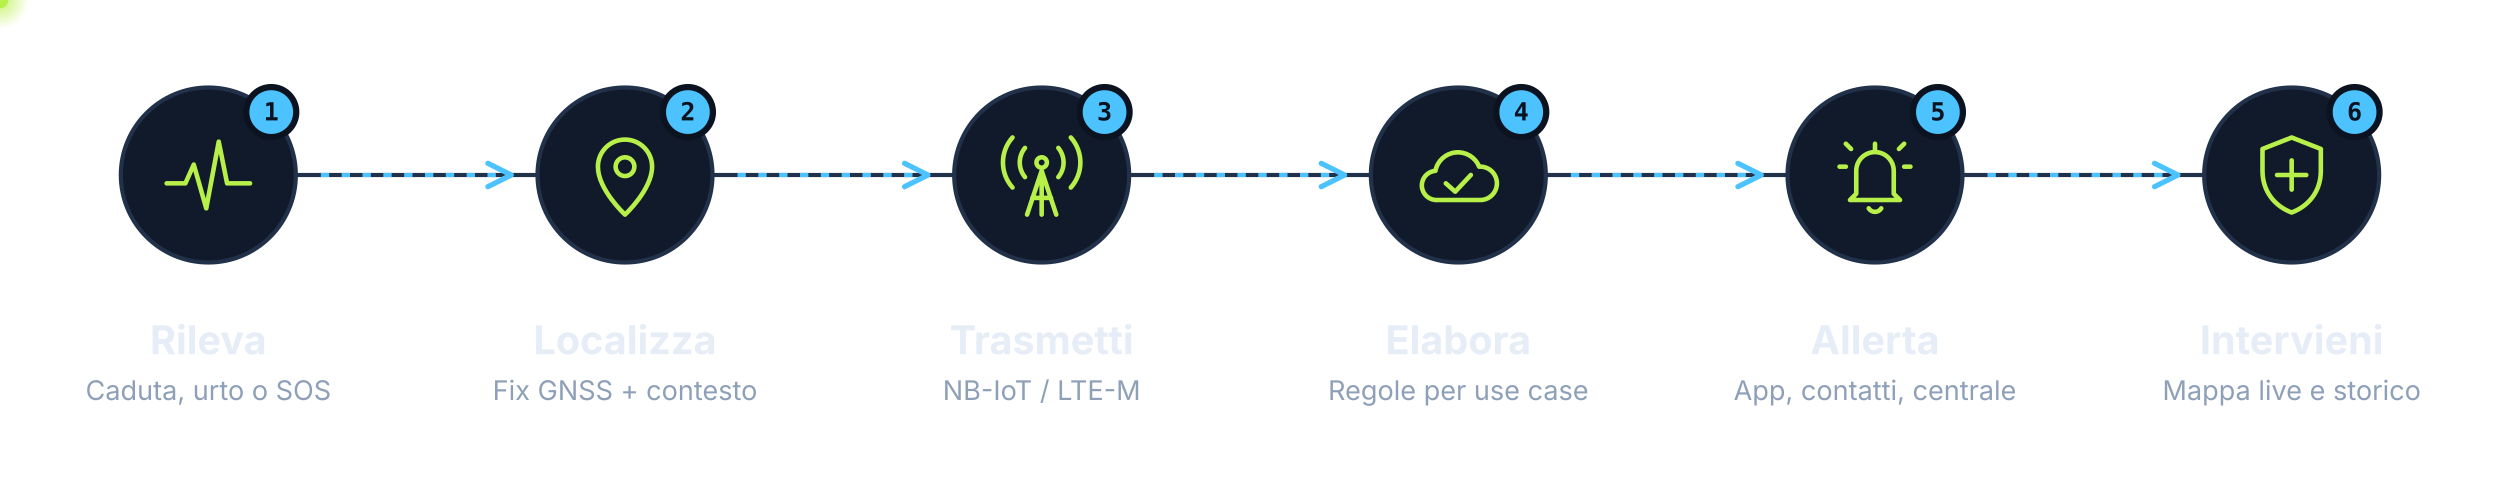
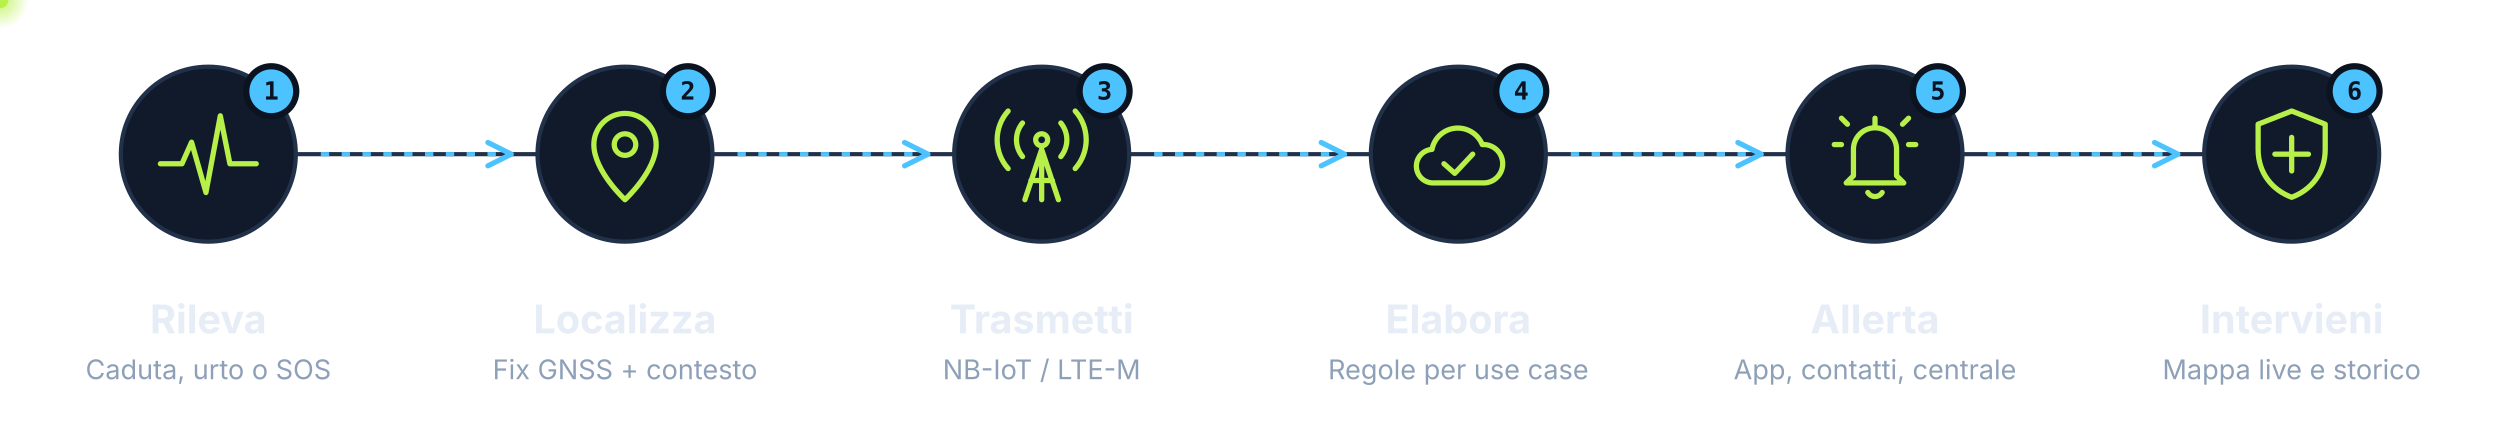
- <svg xmlns="http://www.w3.org/2000/svg" viewBox="0 0 1200 240" role="img" aria-labelledby="fh-title fh-desc">
+ <svg xmlns="http://www.w3.org/2000/svg" viewBox="0 0 1200 210" role="img" aria-labelledby="fh-title fh-desc">
  <defs>
    <marker id="fh-arr" viewBox="0 0 10 10" refX="8" refY="5" markerWidth="7" markerHeight="7" orient="auto-start-reverse">
      <path d="M1 1 L9 5 L1 9" fill="none" stroke="#4CC3FF" stroke-width="1.8" stroke-linecap="round" stroke-linejoin="round" />
    </marker>
    <radialGradient id="fh-pg">
      <stop offset="0" stop-color="#B8F04A" />
      <stop offset="1" stop-color="#B8F04A" stop-opacity="0" />
    </radialGradient>
  </defs>
  <style>
  .f-t{font-family:"Space Grotesk",Inter,sans-serif;font-weight:700;fill:#E6EDF7}
  .f-s{font-family:Inter,"Space Grotesk",sans-serif;fill:#8EA0B8}
  .f-n{font-family:"JetBrains Mono",monospace;font-weight:700;fill:#0B1220}
  .f-ico{fill:none;stroke:#B8F04A;stroke-width:2.2;stroke-linecap:round;stroke-linejoin:round}
  .f-ring{fill:none;stroke:#B8F04A;stroke-width:2.5;opacity:0;animation:f-ring 6s linear infinite}
  @keyframes f-ring{0%{opacity:1}14%{opacity:0}100%{opacity:0}}
  @media (prefers-reduced-motion:reduce){.f-ring{animation:none}.f-pulse{display:none}}
</style>
-   <line x1="100" y1="84" x2="1100" y2="84" stroke="#22314A" stroke-width="2" />
-   <line x1="154" y1="84" x2="244" y2="84" stroke="#4CC3FF" stroke-width="2" stroke-dasharray="4 6" marker-end="url(#fh-arr)" />
-   <line x1="354" y1="84" x2="444" y2="84" stroke="#4CC3FF" stroke-width="2" stroke-dasharray="4 6" marker-end="url(#fh-arr)" />
-   <line x1="554" y1="84" x2="644" y2="84" stroke="#4CC3FF" stroke-width="2" stroke-dasharray="4 6" marker-end="url(#fh-arr)" />
-   <line x1="754" y1="84" x2="844" y2="84" stroke="#4CC3FF" stroke-width="2" stroke-dasharray="4 6" marker-end="url(#fh-arr)" />
-   <line x1="954" y1="84" x2="1044" y2="84" stroke="#4CC3FF" stroke-width="2" stroke-dasharray="4 6" marker-end="url(#fh-arr)" />
+   <line x1="100" y1="74" x2="1100" y2="74" stroke="#22314A" stroke-width="2" />
+   <line x1="154" y1="74" x2="244" y2="74" stroke="#4CC3FF" stroke-width="2" stroke-dasharray="4 6" marker-end="url(#fh-arr)" />
+   <line x1="354" y1="74" x2="444" y2="74" stroke="#4CC3FF" stroke-width="2" stroke-dasharray="4 6" marker-end="url(#fh-arr)" />
+   <line x1="554" y1="74" x2="644" y2="74" stroke="#4CC3FF" stroke-width="2" stroke-dasharray="4 6" marker-end="url(#fh-arr)" />
+   <line x1="754" y1="74" x2="844" y2="74" stroke="#4CC3FF" stroke-width="2" stroke-dasharray="4 6" marker-end="url(#fh-arr)" />
+   <line x1="954" y1="74" x2="1044" y2="74" stroke="#4CC3FF" stroke-width="2" stroke-dasharray="4 6" marker-end="url(#fh-arr)" />
  <g class="f-pulse">
    <circle r="14" fill="url(#fh-pg)" opacity="0.8">
-       <animateMotion dur="6s" repeatCount="indefinite" path="M100 84 H1100" />
+       <animateMotion dur="6s" repeatCount="indefinite" path="M100 74 H1100" />
    </circle>
    <circle r="4" fill="#B8F04A">
-       <animateMotion dur="6s" repeatCount="indefinite" path="M100 84 H1100" />
+       <animateMotion dur="6s" repeatCount="indefinite" path="M100 74 H1100" />
    </circle>
  </g>
  <g>
-     <circle cx="100" cy="84" r="42" fill="#111A2B" stroke="#22314A" stroke-width="2" />
-     <circle class="f-ring" cx="100" cy="84" r="48" style="animation-delay:0.0s" />
-     <g class="f-ico" transform="translate(76.0 60.0) scale(1.0)">
+     <circle cx="100" cy="74" r="42" fill="#111A2B" stroke="#22314A" stroke-width="2" />
+     <circle class="f-ring" cx="100" cy="74" r="48" style="animation-delay:0.0s" />
+     <g class="f-ico" transform="translate(72.4 46.4) scale(1.15)">
      <path d="M4 28 H13 L17 19 L23 40 L29 8 L33 28 H44" />
    </g>
-     <circle cx="130.2" cy="53.8" r="12" fill="#4CC3FF" stroke="#0B1220" stroke-width="3" />
-     <text class="f-n" x="130.2" y="57.8" font-size="12" text-anchor="middle">1</text>
+     <circle cx="130.2" cy="43.8" r="12" fill="#4CC3FF" stroke="#0B1220" stroke-width="3" />
+     <text class="f-n" x="130.2" y="47.8" font-size="12" text-anchor="middle">1</text>
  </g>
-   <text class="f-t" x="100" y="170" font-size="19" text-anchor="middle">Rileva</text>
-   <text class="f-s" x="100" y="192" font-size="13" text-anchor="middle">Caduta, urto o SOS</text>
+   <text class="f-t" x="100" y="160" font-size="19" text-anchor="middle">Rileva</text>
+   <text class="f-s" x="100" y="182" font-size="13" text-anchor="middle">Caduta, urto o SOS</text>
  <g>
-     <circle cx="300" cy="84" r="42" fill="#111A2B" stroke="#22314A" stroke-width="2" />
-     <circle class="f-ring" cx="300" cy="84" r="48" style="animation-delay:1.2s" />
-     <g class="f-ico" transform="translate(276.0 60.0) scale(1.0)">
+     <circle cx="300" cy="74" r="42" fill="#111A2B" stroke="#22314A" stroke-width="2" />
+     <circle class="f-ring" cx="300" cy="74" r="48" style="animation-delay:1.2s" />
+     <g class="f-ico" transform="translate(272.4 46.4) scale(1.15)">
      <path d="M24 43 C24 43 11 31 11 20 A13 13 0 0 1 37 20 C37 31 24 43 24 43 Z" />
      <circle cx="24" cy="20" r="4.5" />
    </g>
-     <circle cx="330.2" cy="53.8" r="12" fill="#4CC3FF" stroke="#0B1220" stroke-width="3" />
-     <text class="f-n" x="330.2" y="57.8" font-size="12" text-anchor="middle">2</text>
+     <circle cx="330.2" cy="43.8" r="12" fill="#4CC3FF" stroke="#0B1220" stroke-width="3" />
+     <text class="f-n" x="330.2" y="47.8" font-size="12" text-anchor="middle">2</text>
  </g>
-   <text class="f-t" x="300" y="170" font-size="19" text-anchor="middle">Localizza</text>
-   <text class="f-s" x="300" y="192" font-size="13" text-anchor="middle">Fix GNSS + contesto</text>
+   <text class="f-t" x="300" y="160" font-size="19" text-anchor="middle">Localizza</text>
+   <text class="f-s" x="300" y="182" font-size="13" text-anchor="middle">Fix GNSS + contesto</text>
  <g>
-     <circle cx="500" cy="84" r="42" fill="#111A2B" stroke="#22314A" stroke-width="2" />
-     <circle class="f-ring" cx="500" cy="84" r="48" style="animation-delay:2.4s" />
-     <g class="f-ico" transform="translate(476.0 60.0) scale(1.0)">
+     <circle cx="500" cy="74" r="42" fill="#111A2B" stroke="#22314A" stroke-width="2" />
+     <circle class="f-ring" cx="500" cy="74" r="48" style="animation-delay:2.4s" />
+     <g class="f-ico" transform="translate(472.4 46.4) scale(1.15)">
      <path d="M24 22 V43 M17 43 L24 22 L31 43 M19.5 35 H28.5" />
      <circle cx="24" cy="18" r="2.5" />
      <path d="M16 11 A11 11 0 0 0 16 25 M32 11 A11 11 0 0 1 32 25 M10 6 A18 18 0 0 0 10 30 M38 6 A18 18 0 0 1 38 30" />
    </g>
-     <circle cx="530.2" cy="53.8" r="12" fill="#4CC3FF" stroke="#0B1220" stroke-width="3" />
-     <text class="f-n" x="530.2" y="57.8" font-size="12" text-anchor="middle">3</text>
+     <circle cx="530.2" cy="43.8" r="12" fill="#4CC3FF" stroke="#0B1220" stroke-width="3" />
+     <text class="f-n" x="530.2" y="47.8" font-size="12" text-anchor="middle">3</text>
  </g>
-   <text class="f-t" x="500" y="170" font-size="19" text-anchor="middle">Trasmetti</text>
-   <text class="f-s" x="500" y="192" font-size="13" text-anchor="middle">NB-IoT / LTE-M</text>
+   <text class="f-t" x="500" y="160" font-size="19" text-anchor="middle">Trasmetti</text>
+   <text class="f-s" x="500" y="182" font-size="13" text-anchor="middle">NB-IoT / LTE-M</text>
  <g>
-     <circle cx="700" cy="84" r="42" fill="#111A2B" stroke="#22314A" stroke-width="2" />
-     <circle class="f-ring" cx="700" cy="84" r="48" style="animation-delay:3.6s" />
-     <g class="f-ico" transform="translate(676.0 60.0) scale(1.0)">
+     <circle cx="700" cy="74" r="42" fill="#111A2B" stroke="#22314A" stroke-width="2" />
+     <circle class="f-ring" cx="700" cy="74" r="48" style="animation-delay:3.6s" />
+     <g class="f-ico" transform="translate(672.4 46.4) scale(1.15)">
      <path d="M14 36 H35 A8 8 0 0 0 34 20 A11 11 0 0 0 13 22 A7 7 0 0 0 14 36 Z" />
      <path d="M18 28 L22.5 32 L30 24" />
    </g>
-     <circle cx="730.2" cy="53.8" r="12" fill="#4CC3FF" stroke="#0B1220" stroke-width="3" />
-     <text class="f-n" x="730.2" y="57.8" font-size="12" text-anchor="middle">4</text>
+     <circle cx="730.2" cy="43.8" r="12" fill="#4CC3FF" stroke="#0B1220" stroke-width="3" />
+     <text class="f-n" x="730.2" y="47.8" font-size="12" text-anchor="middle">4</text>
  </g>
-   <text class="f-t" x="700" y="170" font-size="19" text-anchor="middle">Elabora</text>
-   <text class="f-s" x="700" y="192" font-size="13" text-anchor="middle">Regole per use case</text>
+   <text class="f-t" x="700" y="160" font-size="19" text-anchor="middle">Elabora</text>
+   <text class="f-s" x="700" y="182" font-size="13" text-anchor="middle">Regole per use case</text>
  <g>
-     <circle cx="900" cy="84" r="42" fill="#111A2B" stroke="#22314A" stroke-width="2" />
-     <circle class="f-ring" cx="900" cy="84" r="48" style="animation-delay:4.8s" />
-     <g class="f-ico" transform="translate(876.0 60.0) scale(1.0)">
+     <circle cx="900" cy="74" r="42" fill="#111A2B" stroke="#22314A" stroke-width="2" />
+     <circle class="f-ring" cx="900" cy="74" r="48" style="animation-delay:4.8s" />
+     <g class="f-ico" transform="translate(872.4 46.4) scale(1.15)">
      <path d="M15 33 V22 A9 9 0 0 1 33 22 V33 L36 36 H12 Z" />
      <path d="M21 40 A3.5 3.5 0 0 0 27 40" />
      <path d="M24 9 V12 M7 20 H10 M38 20 H41 M10 9 L12.5 11.5 M38 9 L35.5 11.5" />
    </g>
-     <circle cx="930.2" cy="53.8" r="12" fill="#4CC3FF" stroke="#0B1220" stroke-width="3" />
-     <text class="f-n" x="930.2" y="57.8" font-size="12" text-anchor="middle">5</text>
+     <circle cx="930.2" cy="43.8" r="12" fill="#4CC3FF" stroke="#0B1220" stroke-width="3" />
+     <text class="f-n" x="930.2" y="47.8" font-size="12" text-anchor="middle">5</text>
  </g>
-   <text class="f-t" x="900" y="170" font-size="19" text-anchor="middle">Allerta</text>
-   <text class="f-s" x="900" y="192" font-size="13" text-anchor="middle">App, contatti, centrale</text>
+   <text class="f-t" x="900" y="160" font-size="19" text-anchor="middle">Allerta</text>
+   <text class="f-s" x="900" y="182" font-size="13" text-anchor="middle">App, contatti, centrale</text>
  <g>
-     <circle cx="1100" cy="84" r="42" fill="#111A2B" stroke="#22314A" stroke-width="2" />
-     <circle class="f-ring" cx="1100" cy="84" r="48" style="animation-delay:6.0s" />
-     <g class="f-ico" transform="translate(1076.0 60.0) scale(1.0)">
+     <circle cx="1100" cy="74" r="42" fill="#111A2B" stroke="#22314A" stroke-width="2" />
+     <circle class="f-ring" cx="1100" cy="74" r="48" style="animation-delay:6.0s" />
+     <g class="f-ico" transform="translate(1072.4 46.4) scale(1.15)">
      <path d="M24 6 L38 11.5 V22 C38 32 32 39 24 42 C16 39 10 32 10 22 V11.5 Z" />
      <path d="M24 17 V31 M17 24 H31" />
    </g>
-     <circle cx="1130.2" cy="53.8" r="12" fill="#4CC3FF" stroke="#0B1220" stroke-width="3" />
-     <text class="f-n" x="1130.2" y="57.8" font-size="12" text-anchor="middle">6</text>
+     <circle cx="1130.2" cy="43.8" r="12" fill="#4CC3FF" stroke="#0B1220" stroke-width="3" />
+     <text class="f-n" x="1130.2" y="47.8" font-size="12" text-anchor="middle">6</text>
  </g>
-   <text class="f-t" x="1100" y="170" font-size="19" text-anchor="middle">Intervieni</text>
-   <text class="f-s" x="1100" y="192" font-size="13" text-anchor="middle">Mappa live e storico</text>
+   <text class="f-t" x="1100" y="160" font-size="19" text-anchor="middle">Intervieni</text>
+   <text class="f-s" x="1100" y="182" font-size="13" text-anchor="middle">Mappa live e storico</text>
</svg>
